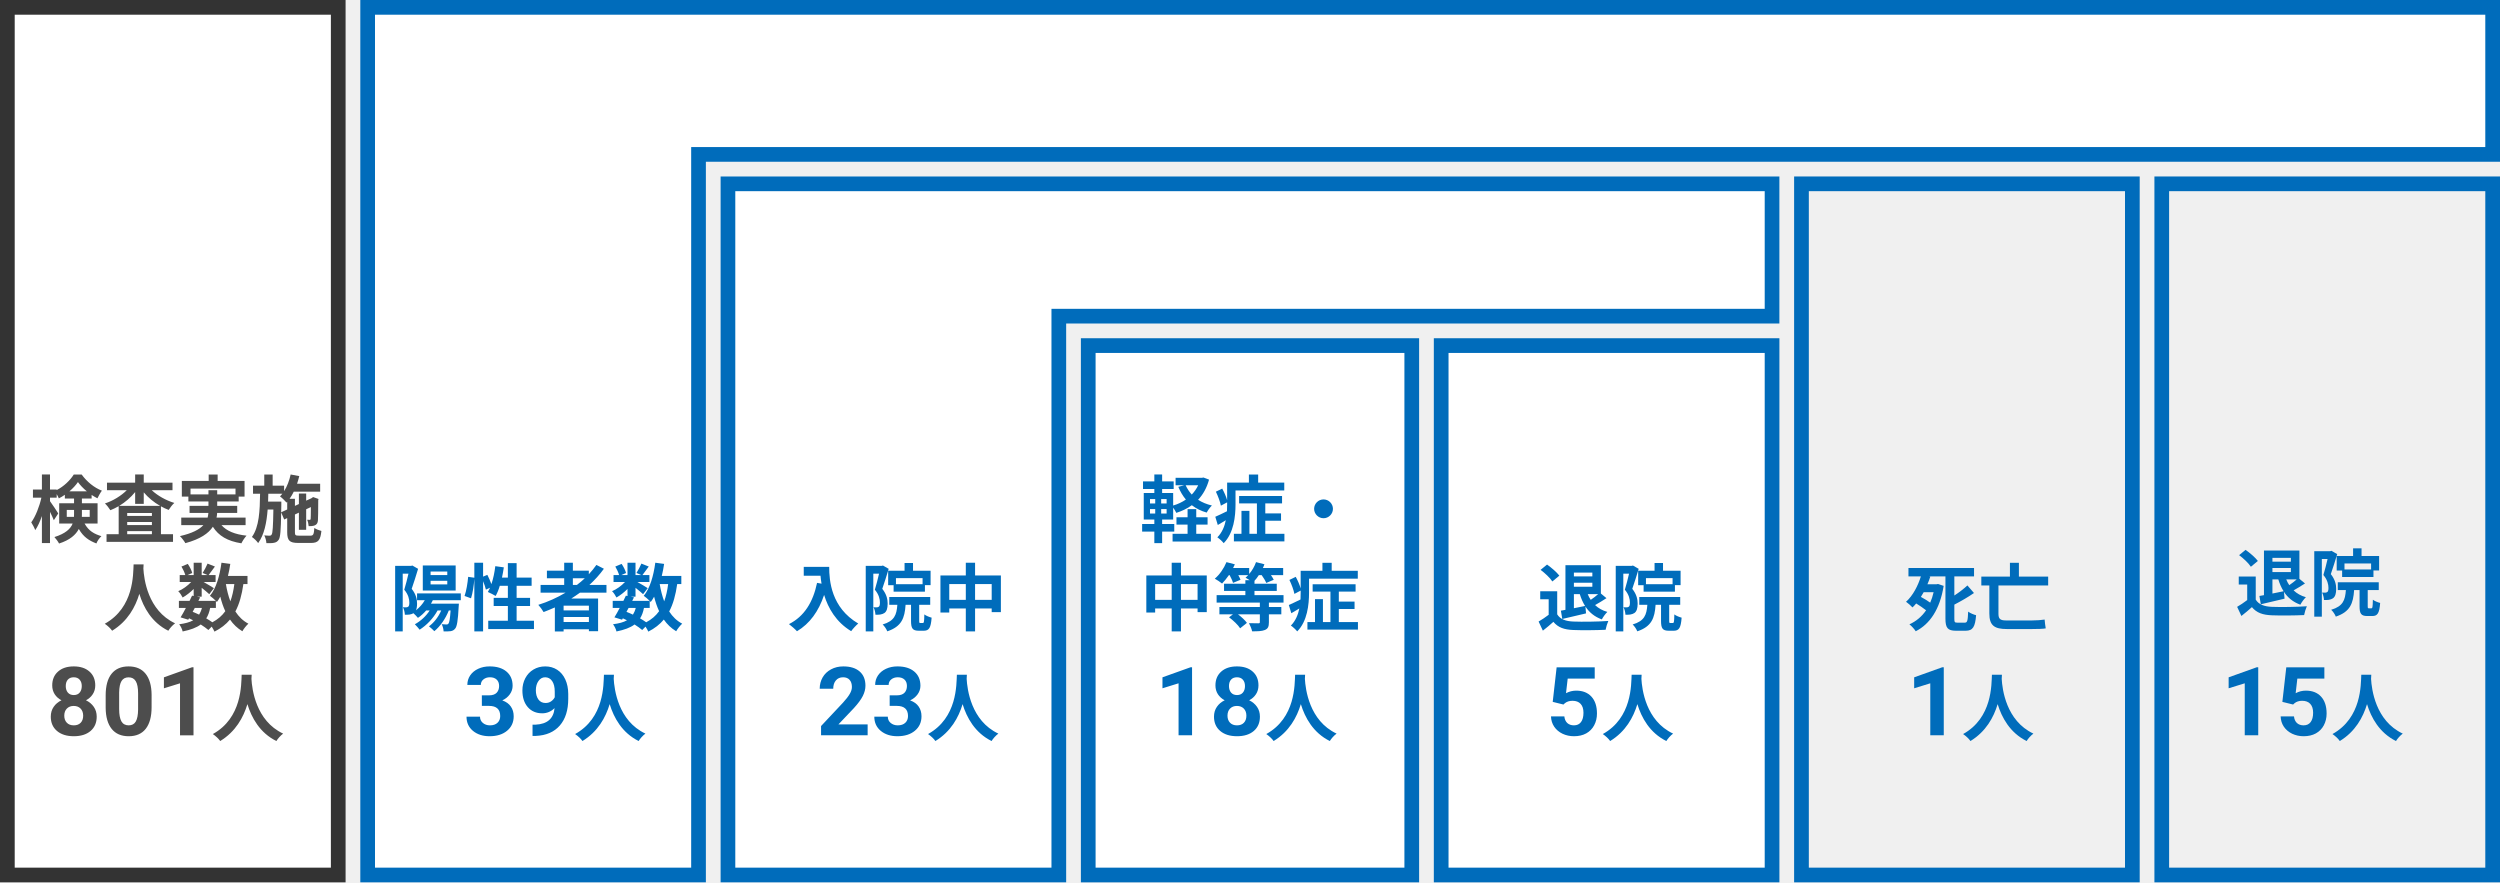
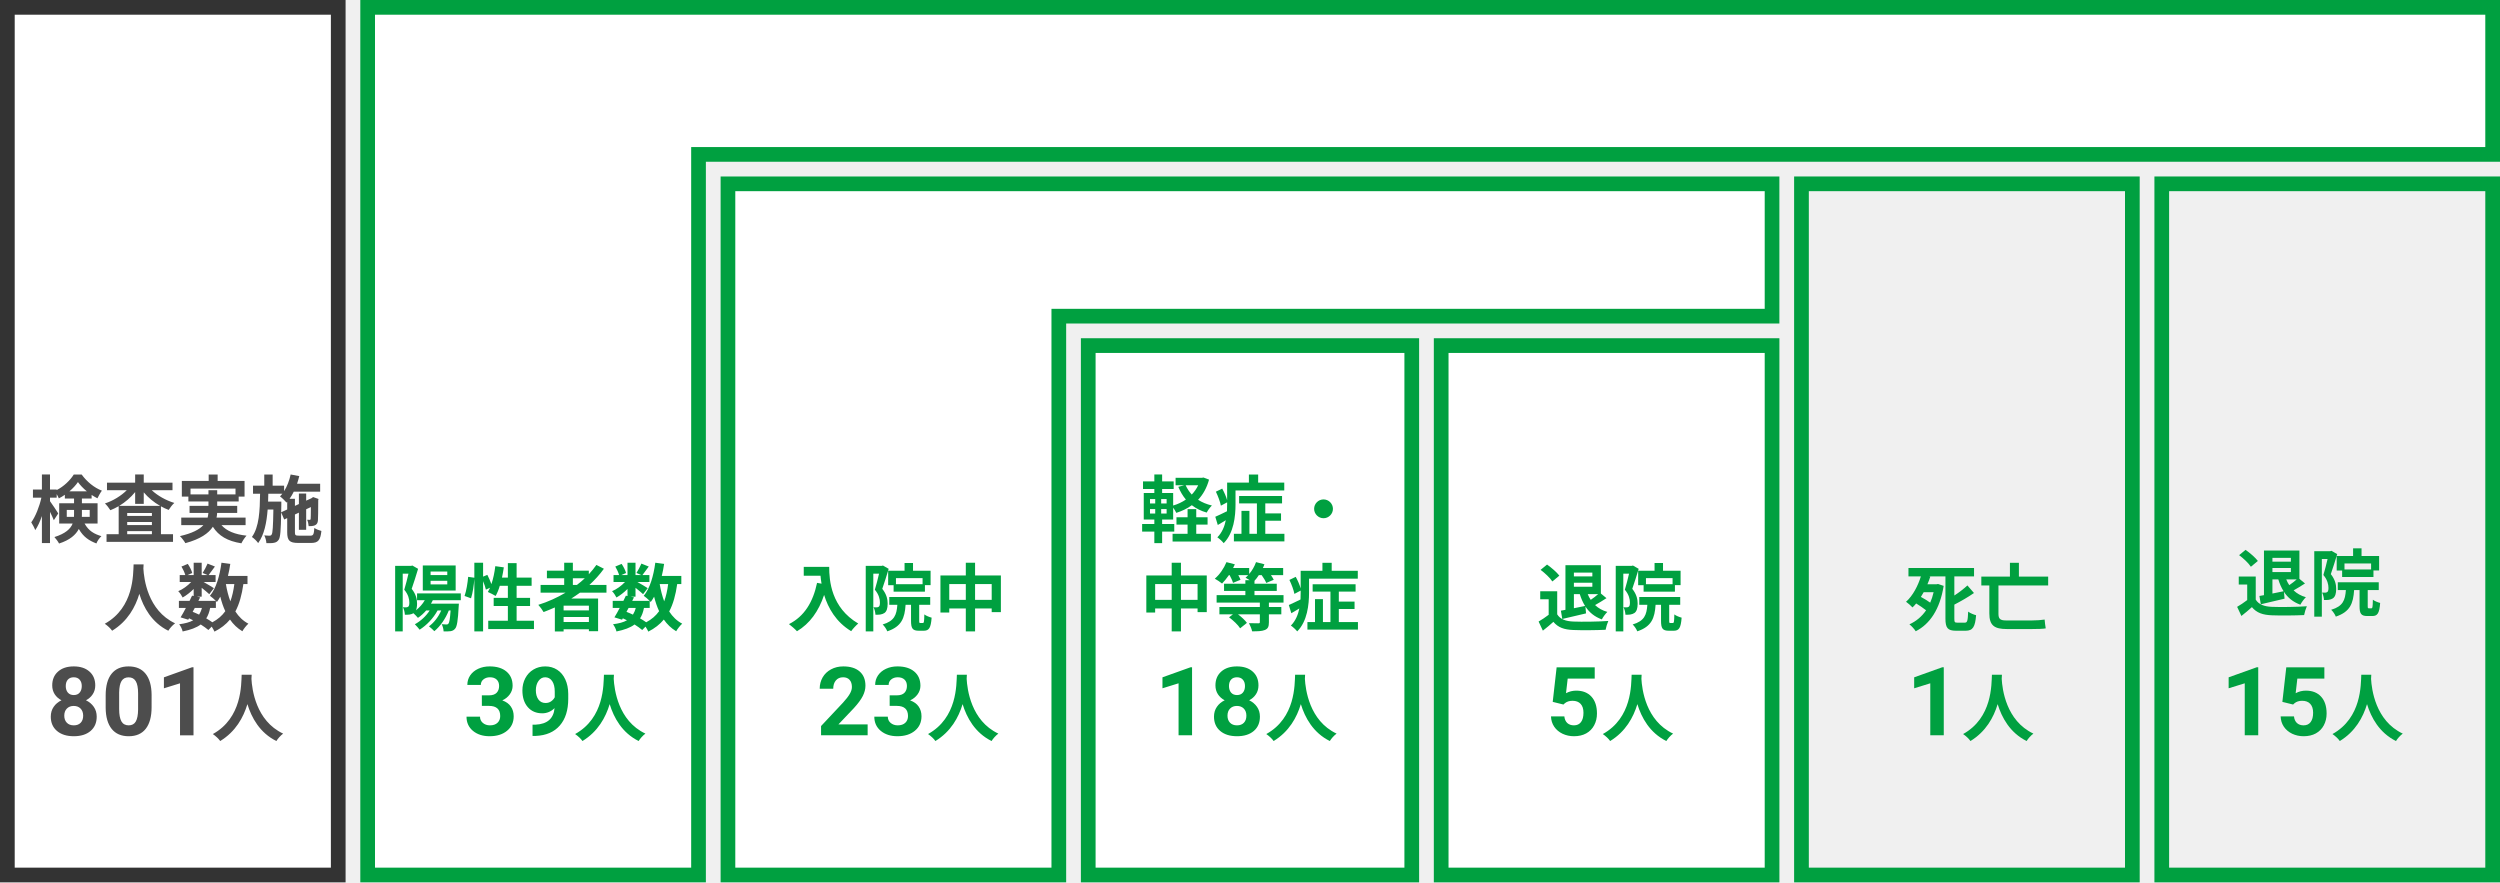
<svg xmlns="http://www.w3.org/2000/svg" fill="none" height="120" viewBox="0 0 340 120" width="340">
  <mask id="a" fill="#fff">
    <path clip-rule="evenodd" d="m141 24h-43v96h47v-76h97v-20h-97z" fill="#fff" fill-rule="evenodd" />
  </mask>
  <mask id="b" fill="#fff">
    <path clip-rule="evenodd" d="m340 0h-291v17 5 98h47v-98h244z" fill="#fff" fill-rule="evenodd" />
  </mask>
  <path clip-rule="evenodd" d="m141 24h-43v96h47v-76h97v-20h-97z" fill="#fff" fill-rule="evenodd" />
-   <path d="m98 24v-2h-2v2zm0 96h-2v2h2zm47 0v2h2v-2zm0-76v-2h-2v2zm97 0v2h2v-2zm0-20h2v-2h-2zm-144 2h43v-4h-43zm2 94v-96h-4v96zm45-2h-47v4h47zm-2-74v76h4v-76zm99-2h-97v4h97zm-2-18v20h4v-20zm-95 2h97v-4h-97zm-4 0h4v-4h-4z" fill="#006cBB" mask="url(#a)" />
-   <path d="m109.31 77.09v1.21h2.28c.03.34.07.7.14 1.08l-.61-.11c-.55 2.63-1.74 4.56-3.82 5.61.31.23.87.72 1.09.97 1.74-1.04 2.94-2.7 3.69-4.94.55 1.79 1.61 3.68 3.68 4.93.21-.31.7-.83.96-1.04-3.68-2.17-3.95-5.82-3.95-7.71zm16.16 2.36h-3.62v-.82h3.62zm-4.68-1.83v1.97h.74v.88h4.26v-.89h.77v-1.96h-2.39v-1.05h-1.15v1.05zm-.71-.71-.17.05h-2.17v8.91h1.03v-7.85h.78c-.16.68-.37 1.55-.57 2.18.56.67.69 1.29.69 1.75 0 .28-.04.48-.15.56-.08.06-.17.08-.28.09-.13 0-.26 0-.44-.01.16.28.25.73.26 1.01.23.01.47 0 .64-.02.23-.04.42-.1.58-.21.31-.22.44-.64.44-1.28 0-.58-.13-1.25-.73-2.01.28-.78.61-1.87.87-2.72zm5.09 7.82c-.14 0-.16-.03-.16-.32v-2.16h1.5v-1.06h-5.57v1.06h1.1c-.1 1.39-.4 2.2-2 2.68.24.21.53.65.63.93 1.95-.65 2.37-1.8 2.49-3.61h.74v2.17c0 1.02.19 1.36 1.06 1.36h.67c.71 0 .97-.38 1.07-1.78-.29-.07-.77-.26-.99-.44-.02 1.02-.05 1.17-.21 1.17zm7.44-3.15v-2.15h2.26v2.15zm-3.51 0v-2.15h2.25v2.15zm3.51-3.32v-1.73h-1.26v1.73h-3.45v5.04h1.2v-.55h2.25v3.12h1.26v-3.12h2.26v.5h1.25v-4.99z" fill="#006cBB" />
-   <path d="m148 47h44v72h-44z" fill="#fff" stroke="#006cBB" stroke-width="2" />
-   <path d="m162.69 71.35h1.54v-1h-1.54v-1.11h-1.18v1.11h-1.51v1h1.51v1.25h-2.04v1.05h5.21v-1.05h-1.99zm.26-5.35c-.22.47-.52.89-.87 1.26-.34-.37-.62-.8-.83-1.26zm-4.29 2.47h-.74v-.6h.74zm0 1.37h-.74v-.61h.74zm-2.26-.61h.71v.61h-.71zm0-1.36h.71v.6h-.71zm7.27-2.93-.2.04h-3.59v1.02h1.16l-.79.21c.27.65.61 1.23 1.03 1.73-.51.35-1.1.63-1.73.81v-1.7h-1.5v-.55h1.57v-1.03h-1.57v-.94h-1.06v.94h-1.54v1.03h1.54v.55h-1.44v3.61h1.44v.6h-1.66v1.04h1.66v1.57h1.06v-1.57h1.65v-1.04h-1.65v-.6h1.5v-1.62c.16.23.34.51.43.71.78-.25 1.49-.59 2.11-1.04.57.44 1.24.78 2.02 1 .15-.29.46-.73.71-.96-.71-.17-1.34-.43-1.88-.78.67-.71 1.18-1.61 1.49-2.74zm4.36 1.76h6.63v-1.07h-3.55v-1.09h-1.26v1.09h-2.96v2.4c-.13-.48-.4-1.09-.67-1.58l-.86.42c.3.62.59 1.41.68 1.9l.85-.45v.28c0 .3 0 .61-.02.93-.6.3-1.18.57-1.59.75l.34 1.12c.35-.2.72-.42 1.09-.65-.17.84-.5 1.67-1.15 2.33.23.14.69.56.86.79 1.38-1.37 1.61-3.66 1.61-5.26zm4.05 5.9v-1.78h2.14v-1h-2.14v-1.36h2.28v-1h-5.84v1h2.42v4.14h-1.02v-3.12h-1.08v3.12h-1.03v1.03h6.87v-1.03zm7.92-4.68c-.7 0-1.28.58-1.28 1.28s.58 1.28 1.28 1.28 1.28-.58 1.28-1.28-.58-1.28-1.28-1.28zm-19.39 13.66v-2.15h2.26v2.15zm-3.51 0v-2.15h2.25v2.15zm3.51-3.32v-1.73h-1.26v1.73h-3.45v5.04h1.2v-.55h2.25v3.12h1.26v-3.12h2.26v.5h1.25v-4.99zm13.95 3.69v-1.01h-3.95v-.57h3.03v-.98h-3.03v-.4c.21-.22.4-.48.59-.77h.39c.26.36.51.78.62 1.06l1.02-.43c-.08-.17-.22-.4-.38-.63h1.66v-.97h-2.76c.08-.17.16-.35.21-.51l-1.14-.29c-.2.57-.53 1.15-.93 1.61v-.81h-2.19c.09-.17.17-.33.24-.5l-1.14-.3c-.35.85-.94 1.71-1.59 2.25.27.14.76.47.99.66.3-.31.63-.7.93-1.14h.1c.19.36.39.77.46 1.05l1.02-.42c-.06-.17-.17-.4-.3-.63h1.34c-.11.12-.23.24-.36.34.15.08.37.22.58.35h-.6v.48h-2.9v.98h2.9v.57h-3.91v1.01h5.88v.6h-5.5v1h1.84l-.53.4c.58.43 1.23 1.05 1.51 1.5l.92-.74c-.25-.35-.73-.8-1.21-1.16h2.97v1.06c0 .12-.05.16-.21.16s-.76 0-1.27-.02c.16.31.36.77.43 1.11.74 0 1.31-.01 1.73-.18.43-.18.55-.46.55-1.05v-1.08h1.69v-1h-1.69v-.6zm3.47-3.25h6.63v-1.07h-3.55v-1.09h-1.26v1.09h-2.96v2.4c-.13-.48-.4-1.09-.67-1.58l-.86.42c.3.62.59 1.41.68 1.9l.85-.45v.28c0 .3 0 .61-.02.93-.6.3-1.18.57-1.59.75l.34 1.12c.35-.2.72-.42 1.09-.65-.17.84-.5 1.67-1.15 2.33.23.14.69.56.86.79 1.38-1.37 1.61-3.66 1.61-5.26zm4.05 5.9v-1.78h2.14v-1h-2.14v-1.36h2.28v-1h-5.84v1h2.42v4.14h-1.02v-3.12h-1.08v3.12h-1.03v1.03h6.87v-1.03z" fill="#006cBB" />
-   <path d="m196 47h45v72h-45z" fill="#fff" stroke="#006cBB" stroke-width="2" />
+   <path d="m98 24v-2h-2v2zm0 96h-2v2h2zm47 0v2h2v-2zm0-76v-2h-2v2zm97 0v2h2v-2zm0-20h2v-2h-2zm-144 2h43v-4h-43zm2 94v-96h-4v96zm45-2h-47v4h47zm-2-74v76h4v-76zm99-2h-97v4h97zm-2-18v20h4v-20zm-95 2h97v-4h-97zm-4 0h4v-4h-4z" fill="#00a040" mask="url(#a)" />
+   <path d="m109.31 77.09v1.21h2.28c.03.34.07.7.14 1.08l-.61-.11c-.55 2.63-1.74 4.56-3.82 5.61.31.23.87.72 1.09.97 1.74-1.04 2.94-2.7 3.69-4.94.55 1.79 1.61 3.68 3.68 4.93.21-.31.7-.83.96-1.04-3.68-2.17-3.95-5.82-3.95-7.71zm16.16 2.36h-3.62v-.82h3.62zm-4.68-1.83v1.97h.74v.88h4.26v-.89h.77v-1.96h-2.39v-1.05h-1.15v1.05zm-.71-.71-.17.05h-2.17v8.91h1.03v-7.85h.78c-.16.68-.37 1.55-.57 2.18.56.67.69 1.29.69 1.75 0 .28-.04.48-.15.56-.08.06-.17.08-.28.09-.13 0-.26 0-.44-.01.16.28.25.73.26 1.01.23.01.47 0 .64-.02.23-.04.42-.1.58-.21.31-.22.44-.64.44-1.28 0-.58-.13-1.25-.73-2.01.28-.78.61-1.87.87-2.72zm5.09 7.82c-.14 0-.16-.03-.16-.32v-2.16h1.5v-1.06h-5.57v1.06h1.1c-.1 1.39-.4 2.2-2 2.68.24.21.53.65.63.93 1.95-.65 2.37-1.8 2.49-3.61h.74v2.17c0 1.02.19 1.36 1.06 1.36h.67c.71 0 .97-.38 1.07-1.78-.29-.07-.77-.26-.99-.44-.02 1.02-.05 1.17-.21 1.17zm7.44-3.15v-2.15h2.26v2.15zm-3.51 0v-2.15h2.25v2.15zm3.51-3.32v-1.73h-1.26v1.73h-3.45v5.04h1.2v-.55h2.25v3.12h1.26v-3.12h2.26v.5h1.25v-4.99z" fill="#00a040" />
+   <path d="m148 47h44v72h-44z" fill="#fff" stroke="#00a040" stroke-width="2" />
+   <path d="m162.69 71.35h1.54v-1h-1.54v-1.11h-1.18v1.11h-1.51v1h1.51v1.25h-2.04v1.05h5.21v-1.05h-1.99zm.26-5.35c-.22.47-.52.89-.87 1.26-.34-.37-.62-.8-.83-1.26zm-4.29 2.47h-.74v-.6h.74zm0 1.37h-.74v-.61h.74zm-2.26-.61h.71v.61h-.71zm0-1.36h.71v.6h-.71zm7.27-2.93-.2.04h-3.59v1.02h1.16l-.79.21c.27.65.61 1.23 1.03 1.73-.51.35-1.1.63-1.73.81v-1.7h-1.5v-.55h1.57v-1.03h-1.57v-.94h-1.06v.94h-1.54v1.03h1.54v.55h-1.44v3.61h1.44v.6h-1.66v1.04h1.66v1.57h1.06v-1.57h1.65v-1.04h-1.65v-.6h1.5v-1.62c.16.23.34.51.43.71.78-.25 1.49-.59 2.11-1.04.57.44 1.24.78 2.02 1 .15-.29.46-.73.71-.96-.71-.17-1.34-.43-1.88-.78.67-.71 1.18-1.61 1.49-2.74zm4.36 1.76h6.63v-1.07h-3.55v-1.09h-1.26v1.09h-2.96v2.4c-.13-.48-.4-1.09-.67-1.58l-.86.42c.3.62.59 1.41.68 1.9l.85-.45v.28c0 .3 0 .61-.02.93-.6.3-1.18.57-1.59.75l.34 1.12c.35-.2.72-.42 1.09-.65-.17.84-.5 1.67-1.15 2.33.23.14.69.56.86.79 1.38-1.37 1.61-3.66 1.61-5.26zm4.05 5.9v-1.78h2.14v-1h-2.14v-1.36h2.28v-1h-5.84v1h2.42v4.14h-1.02v-3.12h-1.08v3.12h-1.03v1.03h6.87v-1.03zm7.92-4.68c-.7 0-1.28.58-1.28 1.28s.58 1.28 1.28 1.28 1.28-.58 1.28-1.28-.58-1.28-1.28-1.28zm-19.39 13.66v-2.15h2.26v2.15zm-3.51 0v-2.15h2.25v2.15zm3.51-3.32v-1.73h-1.26v1.73h-3.45v5.04h1.2v-.55h2.25v3.12h1.26v-3.12h2.26v.5h1.25v-4.99zm13.95 3.69v-1.01h-3.95v-.57h3.03v-.98h-3.03v-.4c.21-.22.4-.48.59-.77h.39c.26.36.51.78.62 1.06l1.02-.43c-.08-.17-.22-.4-.38-.63h1.66v-.97h-2.76c.08-.17.16-.35.21-.51l-1.14-.29c-.2.57-.53 1.15-.93 1.61v-.81h-2.19c.09-.17.17-.33.24-.5l-1.14-.3c-.35.85-.94 1.71-1.59 2.25.27.14.76.47.99.66.3-.31.63-.7.93-1.14h.1c.19.36.39.77.46 1.05l1.02-.42c-.06-.17-.17-.4-.3-.63h1.34c-.11.12-.23.24-.36.34.15.08.37.22.58.35h-.6v.48h-2.9v.98h2.9v.57h-3.91v1.01h5.88v.6h-5.5v1h1.84l-.53.4c.58.43 1.23 1.05 1.51 1.5l.92-.74c-.25-.35-.73-.8-1.21-1.16h2.97v1.06c0 .12-.05.16-.21.16s-.76 0-1.27-.02c.16.31.36.77.43 1.11.74 0 1.31-.01 1.73-.18.43-.18.55-.46.55-1.05v-1.08h1.69v-1h-1.69v-.6zm3.47-3.25h6.63v-1.07h-3.55v-1.09h-1.26v1.09h-2.96v2.4c-.13-.48-.4-1.09-.67-1.58l-.86.42c.3.62.59 1.41.68 1.9l.85-.45v.28c0 .3 0 .61-.02.93-.6.3-1.18.57-1.59.75l.34 1.12c.35-.2.72-.42 1.09-.65-.17.84-.5 1.67-1.15 2.33.23.14.69.56.86.79 1.38-1.37 1.61-3.66 1.61-5.26zm4.05 5.9v-1.78h2.14v-1h-2.14v-1.36h2.28v-1h-5.84v1h2.42v4.14h-1.02v-3.12h-1.08v3.12h-1.03v1.03h6.87v-1.03z" fill="#00a040" />
+   <path d="m196 47h45v72h-45z" fill="#fff" stroke="#00a040" stroke-width="2" />
  <path d="m1 1h45v118h-45z" fill="#fff" stroke="#333" stroke-width="2" />
  <path d="m9.08 70.29v-.94h.99v.6c0 .11 0 .23-.01.34zm3.12-.94v.94h-1.07c.01-.1.01-.21.01-.31v-.63zm-2.76-2.53c.47-.4.88-.84 1.16-1.26.3.42.73.87 1.21 1.26zm3.83 4.38v-2.76h-2.13v-.64h1.32v-.49c.26.17.53.33.79.46.16-.32.39-.76.61-1.04-1.04-.39-2.06-1.23-2.75-2.19h-1.08c-.48.77-1.35 1.62-2.32 2.11v-.07h-.91v-2.05h-1.1v2.05h-1.22v1.1h1.15c-.26 1.19-.8 2.57-1.38 3.36.18.28.43.74.54 1.06.34-.48.65-1.17.91-1.92v3.68h1.1v-4.25c.21.42.41.85.52 1.14l.6-.92c-.15-.25-.85-1.32-1.12-1.67v-.48h.91v-.48c.12.2.22.41.29.58.28-.14.55-.3.82-.49v.51h1.25v.64h-2.02v2.76h1.83c-.28.71-.95 1.36-2.48 1.84.18.19.52.64.63.88 1.47-.47 2.27-1.18 2.69-1.98.61 1.08 1.4 1.59 2.39 1.97.13-.35.41-.74.68-.99-.96-.3-1.71-.68-2.29-1.72zm2.94-2.4c.83-.5 1.58-1.15 2.17-1.88v1.61h1.17v-1.57c.61.72 1.38 1.36 2.23 1.84zm1.09 3.85v-.42h3.36v.42zm0-1.66h3.36v.42h-3.36zm3.36-.82h-3.36v-.4h3.36zm2.8-3.5v-1.03h-3.91v-1.11h-1.17v1.11h-3.83v1.03h2.69c-.77.77-1.87 1.44-2.97 1.8.25.22.57.65.74.92.39-.15.76-.34 1.13-.55v3.81h-1.65v1.04h9.04v-1.04h-1.64v-3.79c.34.19.69.36 1.05.49.18-.3.52-.74.77-.95-1.14-.35-2.27-.98-3.07-1.73zm2.45.57v-.79h6.12v.79h-2.49v-.57h-1.19v.57zm7.49 4.18v-1.03h-3.95c.05-.21.07-.42.08-.63h2.73v-.96h-2.72v-.6h2.92v-.66h.8v-2.13h-3.66v-.87h-1.22v.87h-3.65v2.13h.89v.66h2.73v.6h-2.57v.96h2.56c-.02.21-.05.42-.1.63h-3.59v1.03h3.01c-.55.59-1.51 1.11-3.19 1.49.26.25.6.7.74.96 2.04-.55 3.15-1.34 3.74-2.23.79 1.24 1.98 1.95 3.88 2.25.15-.32.46-.79.7-1.04-1.58-.17-2.7-.63-3.41-1.43zm4.84-1.75.02-1v-.45h-1.8c.01-.35.02-.71.03-1.07h1.91c-.1.13-.21.25-.32.36.26.18.7.62.89.84l.09-.1v1.04zm2.44 3.18c-.5 0-.57-.06-.57-.47v-2.41l.54-.25v2.33h.99v-2.79l.64-.3c-.01.95-.01 1.5-.03 1.59-.01.13-.06.15-.14.15s-.22 0-.34-.01c.11.22.19.6.21.87.27 0 .59-.01.83-.11.27-.11.41-.33.43-.69.03-.3.03-1.32.04-2.74l.04-.16-.74-.26-.18.13-.04.03-.72.33v-.97h-.99v1.43l-.54.25v-.96h-.73c.21-.29.4-.62.57-.97h3.59v-1.08h-3.14c.11-.34.22-.69.3-1.04l-1.17-.22c-.18.82-.48 1.62-.89 2.27v-.75h-1.56v-1.51h-1.14v1.51h-1.53v1.1h.96c-.03 2.31-.12 4.51-1.11 5.88.29.19.66.55.85.83.83-1.14 1.15-2.76 1.29-4.56h.78c-.04 2.35-.1 3.19-.23 3.39-.08.13-.16.16-.29.16s-.41 0-.72-.04c.16.29.27.73.29 1.06.4 0 .78.01 1.03-.05.27-.05.46-.15.64-.41.23-.32.3-1.28.34-3.73l.41.97.41-.19v1.92c0 1.14.32 1.46 1.5 1.46h1.75c.97 0 1.27-.38 1.4-1.63-.29-.07-.72-.24-.96-.41-.06.88-.14 1.05-.53 1.05zm-22.51 3.91c-.07 1.32.07 5.86-3.92 8.07.4.28.79.64 1 .95 2.11-1.29 3.16-3.22 3.7-5.02.56 1.84 1.68 3.9 3.94 5.02.19-.32.55-.73.92-1.01-3.73-1.75-4.23-6.06-4.31-7.44.01-.21.02-.41.03-.57zm11.19 5.92v-.96c.06.06.1.11.14.15.16-.22.32-.46.46-.72.18.72.4 1.38.68 1.97-.44.62-1.02 1.12-1.76 1.51-.23-.17-.52-.35-.83-.53.25-.39.42-.86.53-1.42zm-2.87 0h.97c-.09.36-.22.66-.38.91-.29-.14-.58-.26-.88-.38zm5.38-3.25c-.11.88-.29 1.67-.54 2.35-.27-.72-.47-1.51-.61-2.35zm1.79 0v-1.1h-2.66c.13-.53.24-1.08.32-1.64l-1.2-.16c-.24 1.78-.72 3.48-1.57 4.5.22.15.58.46.81.69h-2.38l.24-.48-.43-.09h.64v-1.21c.39.31.81.66 1.03.87l.63-.82c-.22-.15-.93-.57-1.41-.84h1.64v-.94h-.95c.24-.31.55-.73.86-1.16l-1-.4c-.16.38-.44.91-.67 1.27l.66.29h-.79v-1.68h-1.09v1.68h-.84l.64-.28c-.08-.35-.34-.86-.6-1.24l-.86.36c.21.36.43.82.52 1.16h-.76v.94h1.56c-.48.52-1.15 1-1.76 1.25.22.21.47.6.6.86.5-.28 1.04-.7 1.5-1.16v.96l-.22-.05c-.1.22-.22.46-.34.71h-1.45v.96h.95c-.25.48-.5.93-.72 1.28l1.04.32.11-.19c.19.08.38.17.56.27-.47.27-1.09.43-1.9.54.19.24.4.64.47.98 1.07-.22 1.87-.51 2.46-.95.41.26.77.52 1.04.75l.45-.46c.16.24.31.51.38.68.87-.44 1.56-.98 2.11-1.64.45.65 1 1.18 1.68 1.59.18-.33.55-.79.82-1.03-.73-.38-1.31-.95-1.77-1.66.54-1.01.88-2.25 1.09-3.73z" fill="#4d4d4d" />
  <path d="m12.955 93.214c0 .449-.112.846-.336 1.193-.224.347-.533.624-.927.832.449.216.804.514 1.066.895.262.377.394.821.394 1.333 0 .821-.279 1.47-.838 1.949-.559.474-1.318.711-2.279.711-.961 0-1.722-.239-2.285-.717s-.844-1.126-.844-1.942c0-.512.131-.959.394-1.339.262-.381.616-.677 1.06-.889-.394-.207-.702-.485-.927-.832-.22-.347-.33-.745-.33-1.193 0-.787.262-1.413.787-1.879.525-.47 1.238-.705 2.139-.705.897 0 1.608.233 2.133.698.529.461.793 1.09.793 1.885zm-1.644 4.12c0-.402-.116-.724-.349-.965-.233-.241-.546-.362-.939-.362-.389 0-.7.121-.933.362-.233.237-.349.559-.349.965 0 .394.114.711.343.952.229.241.546.362.952.362.398 0 .709-.116.933-.349.229-.233.343-.554.343-.965zm-.19-4.031c0-.36-.095-.647-.286-.863-.191-.22-.459-.33-.806-.33-.343 0-.609.106-.8.317-.19.212-.286.504-.286.876 0 .368.095.664.286.889s.459.336.806.336c.347 0 .614-.112.8-.336.19-.224.286-.52.286-.889zm9.496 2.876c0 1.278-.265 2.256-.793 2.933-.529.677-1.303 1.016-2.323 1.016-1.007 0-1.777-.332-2.311-.997-.533-.664-.806-1.617-.819-2.857v-1.701c0-1.291.267-2.27.8-2.939.537-.669 1.31-1.003 2.317-1.003s1.777.332 2.311.997c.533.66.806 1.61.819 2.85zm-1.835-1.866c0-.766-.106-1.322-.317-1.669-.207-.351-.533-.527-.978-.527-.432 0-.751.167-.959.501-.203.33-.311.848-.324 1.555v2.247c0 .753.102 1.314.305 1.682.207.364.537.546.99.546.449 0 .772-.176.971-.527s.303-.889.311-1.612zm7.535 5.688h-1.835v-7.071l-2.19.679v-1.492l3.828-1.371h.197zm6.55-8.24c-.07 1.32.07 5.86-3.92 8.07.4.28.79.64 1 .95 2.11-1.29 3.16-3.22 3.7-5.02.56 1.84 1.68 3.9 3.94 5.02.19-.32.55-.73.92-1.01-3.73-1.75-4.23-6.06-4.31-7.44.01-.21.02-.41.03-.57z" fill="#4d4d4d" />
  <path clip-rule="evenodd" d="m340 0h-291v17 5 98h47v-98h244z" fill="#fff" fill-rule="evenodd" />
-   <path d="m49 0v-2h-2v2zm291 0h2v-2h-2zm-291 120h-2v2h2zm47 0v2h2v-2zm0-98v-2h-2v2zm244 0v2h2v-2zm-291-20h291v-4h-291zm2 15v-17h-4v17zm0 5v-5h-4v5zm0 98v-98h-4v98zm45-2h-47v4h47zm-2-96v98h4v-98zm246-2h-244v4h244zm-2-20v22h4v-22z" fill="#006cBB" mask="url(#b)" />
-   <path d="m60.83 78.21h-2.27v-.48h2.27zm0 1.27h-2.27v-.49h2.27zm1.14-2.58h-4.47v3.41h4.47zm.7 4.73v-.93h-5.95v.93h1.05c-.3.53-.72.99-1.2 1.37.1-.23.15-.53.15-.91 0-.58-.13-1.25-.73-2.01.28-.78.61-1.87.87-2.72l-.78-.45-.17.05h-2.17v8.91h1.03v-7.85h.78c-.16.68-.37 1.55-.57 2.18.56.67.69 1.29.69 1.75 0 .28-.04.48-.15.56-.08.06-.17.08-.28.09-.13 0-.26 0-.44-.01.16.28.25.73.26 1.01.23.01.47 0 .64-.02.21-.04.38-.09.53-.18.21.19.48.47.61.63.4-.27.78-.61 1.12-1.01h.48c-.49.77-1.22 1.44-2.02 1.88.19.17.51.56.65.74.94-.6 1.86-1.54 2.44-2.62h.5c-.38.87-.97 1.65-1.67 2.16.2.16.57.48.73.66.8-.66 1.51-1.67 1.97-2.82h.24c-.08 1.17-.17 1.65-.29 1.79-.08.1-.15.12-.28.12s-.36-.01-.64-.04c.14.26.25.67.26.98.38.01.74 0 .96-.03.24-.05.43-.12.61-.35.25-.28.38-1.07.48-2.99l.03-.4h-3.8c.09-.15.18-.31.25-.47zm7.59 2.79v-2h1.83v-1.11h-1.83v-1.64h2.04v-1.12h-2.04v-1.96h-1.19v1.96h-.8c.1-.45.18-.92.25-1.39l-1.16-.16c-.1.85-.28 1.71-.53 2.44-.14-.39-.35-.87-.55-1.26l-.58.24v-1.89h-1.19v2.04l-.84-.12c-.07.82-.25 1.94-.49 2.6l.88.32c.23-.71.39-1.81.45-2.65v7.15h1.19v-6.83c.17.41.32.85.38 1.15l.57-.26c-.1.21-.2.4-.3.58.28.12.82.39 1.06.54.21-.38.41-.86.56-1.38h1.1v1.64h-1.93v1.11h1.93v2h-2.67v1.13h6.22v-1.13zm7.65-5.78h1.63c-.34.32-.7.62-1.08.91h-.55zm2.18 4.37h-3.44v-.64h3.44zm-3.44 1.58v-.68h3.44v.68zm5.83-3.99v-1.05h-2.32c.73-.67 1.4-1.41 1.97-2.2l-1.02-.52c-.31.44-.65.86-1.03 1.27v-.49h-2.17v-1.08h-1.18v1.08h-2.35v1.03h2.35v.91h-3.21v1.05h3.4c-1.15.68-2.4 1.25-3.71 1.66.22.24.58.72.72.98.51-.19 1.03-.41 1.53-.63v3.27h1.19v-.3h3.44v.26h1.25v-4.44h-3.64c.41-.26.79-.52 1.18-.8zm5.88 2.08v-.96c.06.06.1.11.14.15.16-.22.32-.46.46-.72.18.72.4 1.38.68 1.97-.44.62-1.02 1.12-1.76 1.51-.23-.17-.52-.35-.83-.53.25-.39.42-.86.53-1.42zm-2.87 0h.97c-.09.36-.22.66-.38.91-.29-.14-.58-.26-.88-.38zm5.38-3.25c-.11.88-.29 1.67-.54 2.35-.27-.72-.47-1.51-.61-2.35zm1.79 0v-1.1h-2.66c.13-.53.24-1.08.32-1.64l-1.2-.16c-.24 1.78-.72 3.48-1.57 4.5.22.15.58.46.81.69h-2.38l.24-.48-.43-.09h.64v-1.21c.39.31.81.66 1.03.87l.63-.82c-.22-.15-.93-.57-1.41-.84h1.64v-.94h-.95c.24-.31.55-.73.86-1.16l-1-.4c-.16.38-.44.91-.67 1.27l.66.29h-.79v-1.68h-1.09v1.68h-.84l.64-.28c-.08-.35-.34-.86-.6-1.24l-.86.36c.21.36.43.82.52 1.16h-.76v.94h1.56c-.48.52-1.15 1-1.76 1.25.22.21.47.6.6.86.5-.28 1.04-.7 1.5-1.16v.96l-.22-.05c-.1.22-.22.46-.34.71h-1.45v.96h.95c-.25.48-.5.93-.72 1.28l1.04.32.11-.19c.19.08.38.17.56.27-.47.27-1.09.43-1.9.54.19.24.4.64.47.98 1.07-.22 1.87-.51 2.46-.95.41.26.77.52 1.04.75l.45-.46c.16.24.31.51.38.68.87-.44 1.56-.98 2.11-1.64.45.65 1 1.18 1.68 1.59.18-.33.55-.79.82-1.03-.73-.38-1.31-.95-1.77-1.66.54-1.01.88-2.25 1.09-3.73z" fill="#006cBB" />
-   <path d="m214.05 80.8h.8c.19.6.42 1.14.72 1.61-.51.1-1.03.21-1.52.31zm2.51-2.93v.52h-2.51v-.52zm.79 2.93c-.29.26-.67.55-1.01.78-.16-.24-.3-.5-.41-.78zm-3.3-1v-.55h2.51v.55zm-1.58 4.38c.93-.22 2.11-.49 3.23-.76l-.08-.93c.52.8 1.24 1.39 2.23 1.75.16-.32.5-.78.75-1.02-.68-.19-1.23-.51-1.67-.93.48-.26 1.04-.61 1.55-.94l-.76-.63v-3.85h-4.82v6.07c-.22.04-.43.08-.62.11zm-.4-5.89c-.35-.47-1.08-1.09-1.67-1.51l-.88.72c.59.44 1.3 1.1 1.6 1.58zm-.29 2.12h-2.31v1.09h1.15v2.11c-.44.34-.94.67-1.37.92l.58 1.24c.55-.42.99-.81 1.43-1.2.65.78 1.47 1.06 2.7 1.11 1.19.05 3.2.03 4.4-.03.06-.34.24-.92.37-1.2-1.33.1-3.58.13-4.75.08-1.04-.04-1.79-.31-2.2-.98zm15.69-.96h-3.62v-.82h3.62zm-4.68-1.83v1.97h.74v.88h4.26v-.89h.77v-1.96h-2.39v-1.05h-1.15v1.05zm-.71-.71-.17.05h-2.17v8.91h1.03v-7.85h.78c-.16.68-.37 1.55-.57 2.18.56.67.69 1.29.69 1.75 0 .28-.04.48-.15.56-.08.06-.17.08-.28.09-.13 0-.26 0-.44-.01.16.28.25.73.26 1.01.23.01.47 0 .64-.02.23-.04.42-.1.58-.21.31-.22.44-.64.44-1.28 0-.58-.13-1.25-.73-2.01.28-.78.61-1.87.87-2.72zm5.09 7.82c-.14 0-.16-.03-.16-.32v-2.16h1.5v-1.06h-5.57v1.06h1.1c-.1 1.39-.4 2.2-2 2.68.24.21.53.65.63.93 1.95-.65 2.37-1.8 2.49-3.61h.74v2.17c0 1.02.19 1.36 1.06 1.36h.67c.71 0 .97-.38 1.07-1.78-.29-.07-.77-.26-.99-.44-.02 1.02-.05 1.17-.21 1.17z" fill="#006cBB" />
-   <path d="m245 25h45v94h-45z" stroke="#006cBB" stroke-width="2" />
-   <path d="m294 25h45v94h-45z" stroke="#006cBB" stroke-width="2" />
-   <g fill="#006cBB">
+   <path d="m49 0v-2h-2v2zm291 0h2v-2h-2zm-291 120h-2v2h2zm47 0v2h2v-2zm0-98v-2h-2v2zm244 0v2h2v-2zm-291-20h291v-4h-291zm2 15v-17h-4v17zm0 5v-5h-4v5zm0 98v-98h-4v98zm45-2h-47v4h47zm-2-96v98h4v-98zm246-2h-244v4h244zm-2-20v22h4v-22z" fill="#00a040" mask="url(#b)" />
+   <path d="m60.83 78.21h-2.27v-.48h2.27zm0 1.27h-2.27v-.49h2.27zm1.14-2.58h-4.47v3.41h4.47zm.7 4.73v-.93h-5.95v.93h1.05c-.3.53-.72.99-1.2 1.37.1-.23.15-.53.15-.91 0-.58-.13-1.25-.73-2.01.28-.78.61-1.87.87-2.72l-.78-.45-.17.05h-2.17v8.91h1.03v-7.85h.78c-.16.68-.37 1.55-.57 2.18.56.67.69 1.29.69 1.75 0 .28-.04.48-.15.56-.08.06-.17.08-.28.09-.13 0-.26 0-.44-.01.16.28.25.73.26 1.01.23.01.47 0 .64-.02.21-.04.38-.09.53-.18.21.19.48.47.61.63.4-.27.78-.61 1.12-1.01h.48c-.49.77-1.22 1.44-2.02 1.88.19.17.51.56.65.74.94-.6 1.86-1.54 2.44-2.62h.5c-.38.87-.97 1.65-1.67 2.16.2.16.57.48.73.66.8-.66 1.51-1.67 1.97-2.82h.24c-.08 1.17-.17 1.65-.29 1.79-.08.1-.15.12-.28.12s-.36-.01-.64-.04c.14.26.25.67.26.98.38.01.74 0 .96-.03.24-.05.43-.12.61-.35.25-.28.38-1.07.48-2.99l.03-.4h-3.8c.09-.15.18-.31.25-.47zm7.59 2.79v-2h1.83v-1.11h-1.83v-1.64h2.04v-1.12h-2.04v-1.96h-1.19v1.96h-.8c.1-.45.18-.92.25-1.39l-1.16-.16c-.1.85-.28 1.71-.53 2.44-.14-.39-.35-.87-.55-1.26l-.58.24v-1.89h-1.19v2.04l-.84-.12c-.07.82-.25 1.94-.49 2.6l.88.32c.23-.71.39-1.81.45-2.65v7.15h1.19v-6.83c.17.41.32.85.38 1.15l.57-.26c-.1.21-.2.4-.3.58.28.12.82.39 1.06.54.21-.38.41-.86.56-1.38h1.1v1.64h-1.93v1.11h1.93v2h-2.67v1.13h6.22v-1.13zm7.65-5.78h1.63c-.34.32-.7.62-1.08.91h-.55zm2.18 4.37h-3.44v-.64h3.44zm-3.44 1.58v-.68h3.44v.68zm5.83-3.99v-1.05h-2.32c.73-.67 1.4-1.41 1.97-2.2l-1.02-.52c-.31.44-.65.86-1.03 1.27v-.49h-2.17v-1.08h-1.18v1.08h-2.35v1.03h2.35v.91h-3.21v1.05h3.4c-1.15.68-2.4 1.25-3.71 1.66.22.24.58.72.72.98.51-.19 1.03-.41 1.53-.63v3.27h1.19v-.3h3.44v.26h1.25v-4.44h-3.64c.41-.26.79-.52 1.18-.8zm5.88 2.08v-.96c.06.06.1.11.14.15.16-.22.32-.46.46-.72.18.72.4 1.38.68 1.97-.44.62-1.02 1.12-1.76 1.51-.23-.17-.52-.35-.83-.53.25-.39.42-.86.53-1.42zm-2.87 0h.97c-.09.36-.22.66-.38.91-.29-.14-.58-.26-.88-.38zm5.38-3.25c-.11.88-.29 1.67-.54 2.35-.27-.72-.47-1.51-.61-2.35zm1.79 0v-1.1h-2.66c.13-.53.24-1.08.32-1.64l-1.2-.16c-.24 1.78-.72 3.48-1.57 4.5.22.15.58.46.81.69h-2.38l.24-.48-.43-.09h.64v-1.21c.39.31.81.66 1.03.87l.63-.82c-.22-.15-.93-.57-1.41-.84h1.64v-.94h-.95c.24-.31.55-.73.86-1.16l-1-.4c-.16.38-.44.91-.67 1.27l.66.29h-.79v-1.68h-1.09v1.68h-.84l.64-.28c-.08-.35-.34-.86-.6-1.24l-.86.36c.21.36.43.82.52 1.16h-.76v.94h1.56c-.48.52-1.15 1-1.76 1.25.22.21.47.6.6.86.5-.28 1.04-.7 1.5-1.16v.96l-.22-.05c-.1.22-.22.46-.34.71h-1.45v.96h.95c-.25.48-.5.93-.72 1.28l1.04.32.11-.19c.19.08.38.17.56.27-.47.27-1.09.43-1.9.54.19.24.4.64.47.98 1.07-.22 1.87-.51 2.46-.95.41.26.77.52 1.04.75l.45-.46c.16.24.31.51.38.68.87-.44 1.56-.98 2.11-1.64.45.65 1 1.18 1.68 1.59.18-.33.55-.79.82-1.03-.73-.38-1.31-.95-1.77-1.66.54-1.01.88-2.25 1.09-3.73z" fill="#00a040" />
+   <path d="m214.05 80.8h.8c.19.6.42 1.14.72 1.61-.51.1-1.03.21-1.52.31zm2.51-2.93v.52h-2.51v-.52zm.79 2.93c-.29.26-.67.55-1.01.78-.16-.24-.3-.5-.41-.78zm-3.3-1v-.55h2.51v.55zm-1.58 4.38c.93-.22 2.11-.49 3.23-.76l-.08-.93c.52.8 1.24 1.39 2.23 1.75.16-.32.5-.78.75-1.02-.68-.19-1.23-.51-1.67-.93.48-.26 1.04-.61 1.55-.94l-.76-.63v-3.85h-4.82v6.07c-.22.04-.43.08-.62.11zm-.4-5.89c-.35-.47-1.08-1.09-1.67-1.51l-.88.72c.59.44 1.3 1.1 1.6 1.58zm-.29 2.12h-2.31v1.09h1.15v2.11c-.44.34-.94.67-1.37.92l.58 1.24c.55-.42.99-.81 1.43-1.2.65.78 1.47 1.06 2.7 1.11 1.19.05 3.2.03 4.4-.03.06-.34.24-.92.37-1.2-1.33.1-3.58.13-4.75.08-1.04-.04-1.79-.31-2.2-.98zm15.69-.96h-3.62v-.82h3.62zm-4.68-1.83v1.97h.74v.88h4.26v-.89h.77v-1.96h-2.39v-1.05h-1.15v1.05zm-.71-.71-.17.05h-2.17v8.91h1.03v-7.85h.78c-.16.68-.37 1.55-.57 2.18.56.67.69 1.29.69 1.75 0 .28-.04.48-.15.56-.08.06-.17.08-.28.09-.13 0-.26 0-.44-.01.16.28.25.73.26 1.01.23.01.47 0 .64-.02.23-.04.42-.1.58-.21.31-.22.44-.64.44-1.28 0-.58-.13-1.25-.73-2.01.28-.78.61-1.87.87-2.72zm5.09 7.82c-.14 0-.16-.03-.16-.32v-2.16h1.5v-1.06h-5.57v1.06h1.1c-.1 1.39-.4 2.2-2 2.68.24.21.53.65.63.93 1.95-.65 2.37-1.8 2.49-3.61h.74v2.17c0 1.02.19 1.36 1.06 1.36h.67c.71 0 .97-.38 1.07-1.78-.29-.07-.77-.26-.99-.44-.02 1.02-.05 1.17-.21 1.17z" fill="#00a040" />
+   <path d="m245 25h45v94h-45z" stroke="#00a040" stroke-width="2" />
+   <path d="m294 25h45v94h-45z" stroke="#00a040" stroke-width="2" />
+   <g fill="#00a040">
    <path d="m309.05 78.8h.8c.19.6.42 1.14.72 1.61-.51.1-1.03.21-1.52.31zm2.51-2.93v.52h-2.51v-.52zm.79 2.93c-.29.26-.67.55-1.01.78-.16-.24-.3-.5-.41-.78zm-3.3-1v-.55h2.51v.55zm-1.58 4.38c.93-.22 2.11-.49 3.23-.76l-.08-.93c.52.8 1.24 1.39 2.23 1.75.16-.32.5-.78.75-1.02-.68-.19-1.23-.51-1.67-.93.48-.26 1.04-.61 1.55-.94l-.76-.63v-3.85h-4.82v6.07c-.22.04-.43.08-.62.11zm-.4-5.89c-.35-.47-1.08-1.09-1.67-1.51l-.88.72c.59.44 1.3 1.1 1.6 1.58zm-.29 2.12h-2.31v1.09h1.15v2.11c-.44.34-.94.67-1.37.92l.58 1.24c.55-.42.99-.81 1.43-1.2.65.78 1.47 1.06 2.7 1.11 1.19.05 3.2.03 4.4-.03.06-.34.24-.92.37-1.2-1.33.1-3.58.13-4.75.08-1.04-.04-1.79-.31-2.2-.98zm15.69-.96h-3.62v-.82h3.62zm-4.68-1.83v1.97h.74v.88h4.26v-.89h.77v-1.96h-2.39v-1.05h-1.15v1.05zm-.71-.71-.17.05h-2.17v8.91h1.03v-7.85h.78c-.16.68-.37 1.55-.57 2.18.56.67.69 1.29.69 1.75 0 .28-.04.48-.15.56-.08.06-.17.08-.28.09-.13 0-.26 0-.44-.01.16.28.25.73.26 1.01.23.01.47 0 .64-.02.23-.04.42-.1.58-.21.31-.22.44-.64.44-1.28 0-.58-.13-1.25-.73-2.01.28-.78.61-1.87.87-2.72zm5.09 7.82c-.14 0-.16-.03-.16-.32v-2.16h1.5v-1.06h-5.57v1.06h1.1c-.1 1.39-.4 2.2-2 2.68.24.21.53.65.63.93 1.95-.65 2.37-1.8 2.49-3.61h.74v2.17c0 1.02.19 1.36 1.06 1.36h.67c.71 0 .97-.38 1.07-1.78-.29-.07-.77-.26-.99-.44-.02 1.02-.05 1.17-.21 1.17z" />
    <path d="m65.53 94.566h.978c.466 0 .81-.116 1.035-.349.224-.233.336-.542.336-.927 0-.372-.112-.662-.336-.87-.22-.207-.525-.311-.914-.311-.351 0-.645.097-.882.292-.237.19-.355.44-.355.749h-1.834c0-.482.129-.914.387-1.295.262-.385.626-.686 1.092-.901.47-.216.986-.324 1.549-.324.978 0 1.744.235 2.298.705.554.466.832 1.109.832 1.93 0 .423-.129.812-.387 1.168-.258.355-.597.628-1.016.819.52.186.908.465 1.162.838.258.372.387.812.387 1.32 0 .821-.3 1.479-.901 1.974-.597.495-1.388.743-2.374.743-.922 0-1.678-.243-2.266-.73-.584-.487-.876-1.13-.876-1.93h1.835c0 .347.129.63.387.851.262.22.584.33.965.33.436 0 .777-.114 1.022-.343.25-.233.374-.54.374-.92 0-.923-.508-1.384-1.523-1.384h-.971zm9.89 1.739c-.478.47-1.037.705-1.676.705-.817 0-1.471-.279-1.962-.838-.491-.563-.736-1.32-.736-2.272 0-.605.131-1.159.394-1.663.267-.508.637-.901 1.111-1.181.474-.284 1.007-.425 1.6-.425.609 0 1.151.152 1.625.457s.842.743 1.105 1.314c.262.571.396 1.225.4 1.961v.679c0 1.54-.383 2.751-1.149 3.631-.766.88-1.851 1.35-3.256 1.41l-.451.006v-1.53l.406-.006c1.595-.072 2.459-.821 2.59-2.247zm-1.225-.698c.296 0 .55-.076.762-.229.216-.152.379-.336.489-.552v-.755c0-.622-.118-1.105-.355-1.447-.237-.343-.554-.514-.952-.514-.368 0-.671.169-.908.508-.237.334-.355.755-.355 1.263 0 .503.114.918.343 1.244.233.322.559.482.978.482zm7.941-3.847c-.07 1.32.07 5.86-3.92 8.07.4.28.79.64 1 .95 2.11-1.29 3.16-3.22 3.7-5.02.56 1.84 1.68 3.9 3.94 5.02.19-.32.55-.73.92-1.01-3.73-1.75-4.23-6.06-4.31-7.44.01-.21.02-.41.03-.57z" />
    <path d="m117.999 100h-6.335v-1.257l2.989-3.187c.411-.449.713-.84.908-1.174.199-.334.298-.652.298-.952 0-.41-.103-.732-.311-.965-.207-.237-.503-.355-.888-.355-.415 0-.743.144-.984.432-.237.283-.356.658-.356 1.123h-1.841c0-.563.134-1.077.4-1.542.271-.466.652-.83 1.143-1.092.491-.267 1.047-.4 1.669-.4.953 0 1.691.229 2.216.685.529.457.793 1.102.793 1.936 0 .457-.118.923-.355 1.397-.237.474-.644 1.026-1.219 1.657l-2.101 2.215h3.974zm2.996-5.434h.977c.466 0 .811-.116 1.035-.349.224-.233.336-.542.336-.927 0-.372-.112-.662-.336-.87-.22-.207-.525-.311-.914-.311-.351 0-.646.097-.883.292-.237.19-.355.44-.355.749h-1.834c0-.482.129-.914.387-1.295.262-.385.626-.686 1.092-.901.469-.216.986-.324 1.548-.324.978 0 1.744.235 2.298.705.555.466.832 1.109.832 1.93 0 .423-.129.812-.387 1.168-.259.355-.597.628-1.016.819.52.186.908.465 1.162.838.258.372.387.812.387 1.32 0 .821-.301 1.479-.902 1.974-.596.495-1.388.743-2.374.743-.922 0-1.678-.243-2.266-.73-.584-.487-.876-1.13-.876-1.93h1.835c0 .347.129.63.387.851.262.22.584.33.965.33.436 0 .776-.114 1.022-.343.249-.233.374-.54.374-.92 0-.923-.508-1.384-1.523-1.384h-.971zm9.14-2.806c-.07 1.32.07 5.86-3.92 8.07.4.28.79.64 1 .95 2.11-1.29 3.16-3.22 3.7-5.02.56 1.84 1.68 3.9 3.94 5.02.19-.32.55-.73.92-1.01-3.73-1.75-4.23-6.06-4.31-7.44.01-.21.02-.41.03-.57z" />
    <path d="m162.12 100h-1.835v-7.071l-2.19.679v-1.492l3.828-1.371h.197zm9.032-6.786c0 .449-.112.846-.336 1.193s-.533.624-.927.832c.449.216.804.514 1.067.895.262.377.393.821.393 1.333 0 .821-.279 1.47-.838 1.949-.558.474-1.318.711-2.279.711-.96 0-1.722-.239-2.285-.717s-.844-1.126-.844-1.942c0-.512.131-.959.394-1.339.262-.381.615-.677 1.06-.889-.394-.207-.703-.485-.927-.832-.22-.347-.33-.745-.33-1.193 0-.787.262-1.413.787-1.879.525-.47 1.238-.705 2.139-.705.897 0 1.608.233 2.133.698.529.461.793 1.09.793 1.885zm-1.644 4.12c0-.402-.116-.724-.349-.965-.233-.241-.546-.362-.939-.362-.39 0-.701.121-.933.362-.233.237-.349.559-.349.965 0 .394.114.711.342.952.229.241.546.362.952.362.398 0 .709-.116.934-.349.228-.233.342-.554.342-.965zm-.19-4.031c0-.36-.095-.647-.286-.863-.19-.22-.459-.33-.806-.33-.343 0-.609.106-.8.317-.19.212-.285.504-.285.876 0 .368.095.664.285.889.191.224.459.336.806.336s.614-.112.8-.336c.191-.224.286-.52.286-.889zm6.817-1.543c-.07 1.32.07 5.86-3.92 8.07.4.28.79.64 1 .95 2.11-1.29 3.16-3.22 3.7-5.02.56 1.84 1.68 3.9 3.94 5.02.19-.32.55-.73.92-1.01-3.73-1.75-4.23-6.06-4.31-7.44.01-.21.02-.41.03-.57z" />
    <path d="m211.169 95.455.533-4.697h5.18v1.53h-3.675l-.229 1.987c.436-.233.899-.349 1.39-.349.88 0 1.57.273 2.07.819.499.546.749 1.31.749 2.292 0 .597-.127 1.132-.381 1.606-.25.47-.61.836-1.079 1.098-.47.258-1.025.387-1.664.387-.558 0-1.077-.112-1.555-.337-.478-.229-.857-.548-1.136-.959-.275-.41-.421-.878-.438-1.403h1.816c.038.385.171.685.399.901.233.212.536.317.908.317.415 0 .734-.148.959-.444.224-.3.336-.724.336-1.27 0-.525-.129-.927-.387-1.206s-.624-.419-1.098-.419c-.436 0-.79.114-1.06.343l-.178.165zm10.733-3.695c-.07 1.32.07 5.86-3.92 8.07.4.28.79.64 1 .95 2.11-1.29 3.16-3.22 3.7-5.02.56 1.84 1.68 3.9 3.94 5.02.19-.32.55-.73.92-1.01-3.73-1.75-4.23-6.06-4.31-7.44.01-.21.02-.41.03-.57z" />
    <path d="m264.352 100h-1.834v-7.071l-2.19.679v-1.492l3.827-1.371h.197zm6.55-8.24c-.07 1.32.07 5.86-3.92 8.07.4.28.79.64 1 .95 2.11-1.29 3.16-3.22 3.7-5.02.56 1.84 1.68 3.9 3.94 5.02.19-.32.55-.73.92-1.01-3.73-1.75-4.23-6.06-4.31-7.44.01-.21.02-.41.03-.57z" />
    <path d="m262.97 80.54c-.12.52-.27.99-.46 1.42-.37-.27-.85-.55-1.27-.78.13-.21.26-.42.38-.64zm3.22 4.14c-.35 0-.4-.07-.4-.55v-1.9c.9-.47 1.85-1.01 2.67-1.58l-.89-1.03c-.47.43-1.11.94-1.78 1.37v-2.6h2.68v-1.14h-8.92v1.14h1.69c-.37 1.21-1.07 2.62-2.02 3.45.26.18.67.54.88.77.17-.16.34-.34.5-.54.46.28.97.63 1.35.93-.59.86-1.35 1.49-2.27 1.91.26.19.69.66.86.94 1.91-.97 3.28-2.96 3.8-6.17l-.77-.26-.2.04h-1.24c.15-.35.28-.69.39-1.03l-.17-.04h2.23v5.74c0 1.27.31 1.65 1.43 1.65h1.32c.99 0 1.29-.54 1.42-2.11-.32-.08-.81-.28-1.08-.49-.05 1.23-.11 1.5-.45 1.5zm12.36-5.06v-1.2h-3.98v-1.88h-1.22v1.88h-3.89v1.2h1.09v3.81c0 1.66.71 2.12 2.39 2.12h3.39c.71 0 1.56-.02 1.89-.09-.06-.31-.13-.89-.15-1.2-.41.07-1.13.12-1.7.12h-3.57c-.8 0-1.01-.25-1.01-.9v-3.86z" />
    <path d="m307.12 100h-1.835v-7.071l-2.19.679v-1.492l3.828-1.371h.197zm3.281-4.545.534-4.697h5.179v1.53h-3.675l-.229 1.987c.436-.233.9-.349 1.391-.349.88 0 1.57.273 2.069.819s.749 1.31.749 2.292c0 .597-.127 1.132-.381 1.606-.25.47-.609.836-1.079 1.098-.47.258-1.024.387-1.663.387-.559 0-1.077-.112-1.555-.337-.478-.229-.857-.548-1.137-.959-.275-.41-.421-.878-.437-1.403h1.815c.038.385.171.685.4.901.233.212.535.317.908.317.414 0 .734-.148.958-.444.224-.3.336-.724.336-1.27 0-.525-.129-.927-.387-1.206s-.624-.419-1.098-.419c-.436 0-.789.114-1.06.343l-.178.165zm10.734-3.695c-.07 1.32.07 5.86-3.92 8.07.4.28.79.64 1 .95 2.11-1.29 3.16-3.22 3.7-5.02.56 1.84 1.68 3.9 3.94 5.02.19-.32.55-.73.92-1.01-3.73-1.75-4.23-6.06-4.31-7.44.01-.21.02-.41.03-.57z" />
  </g>
</svg>
